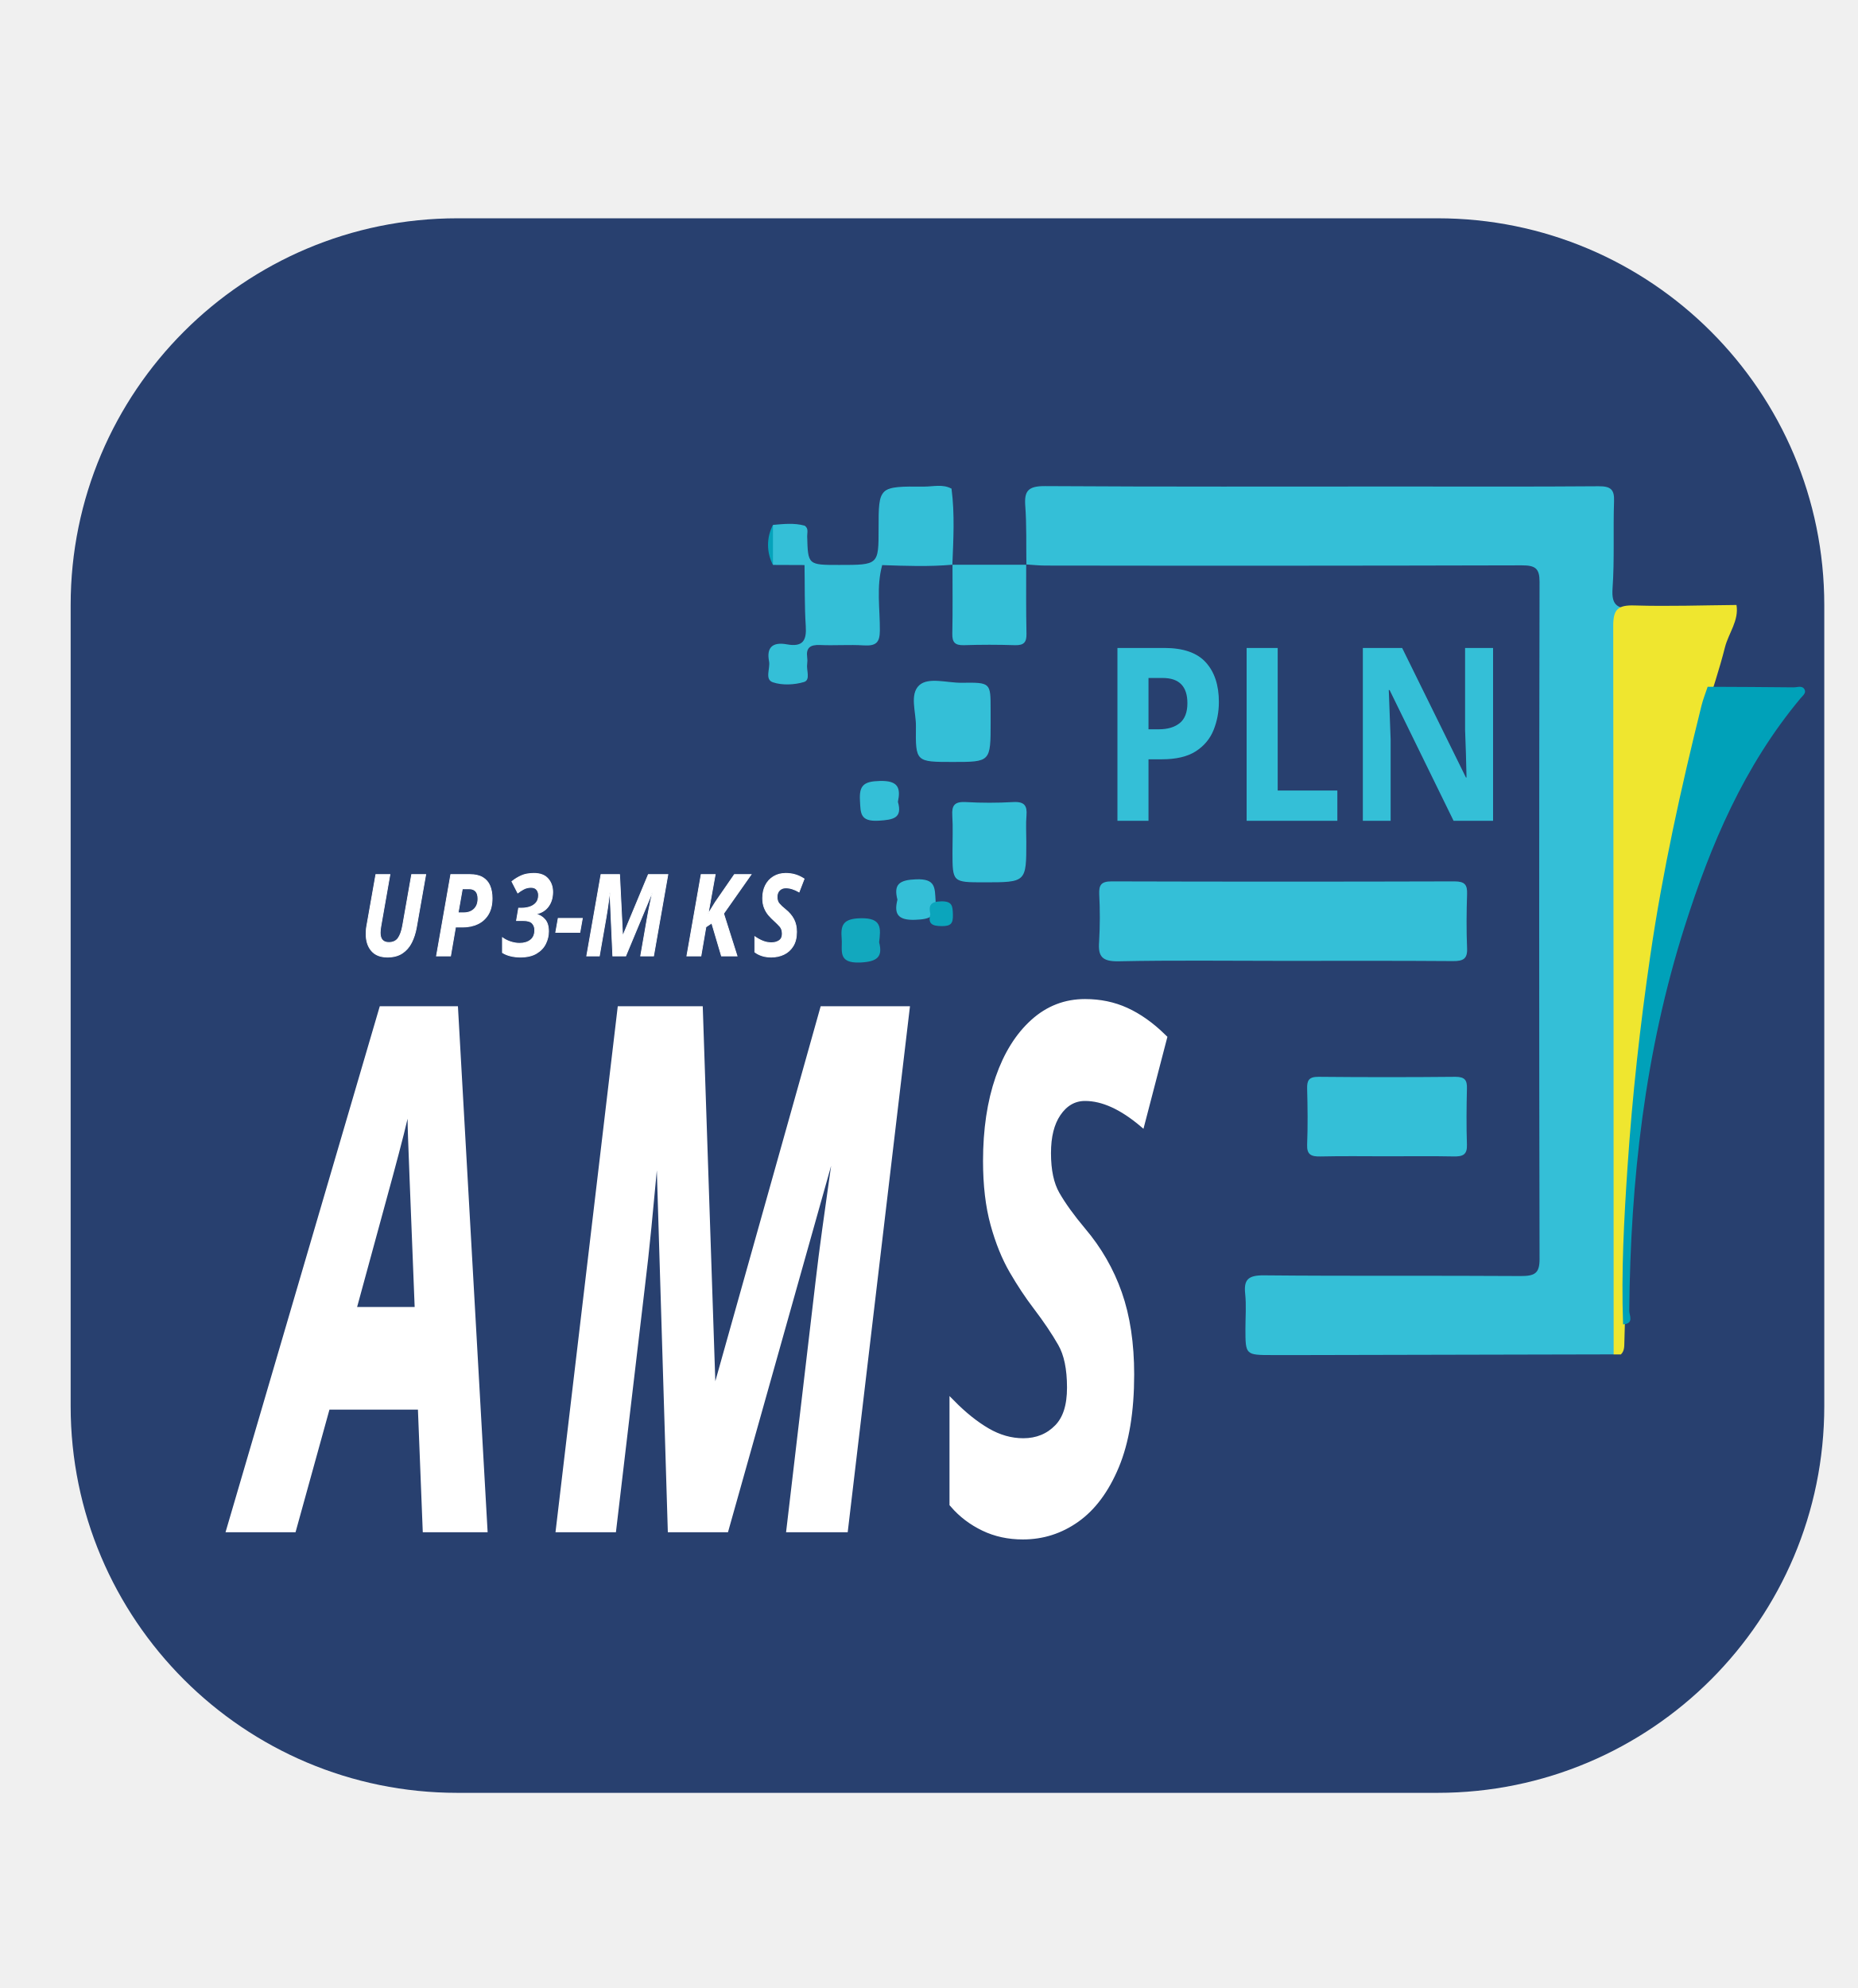
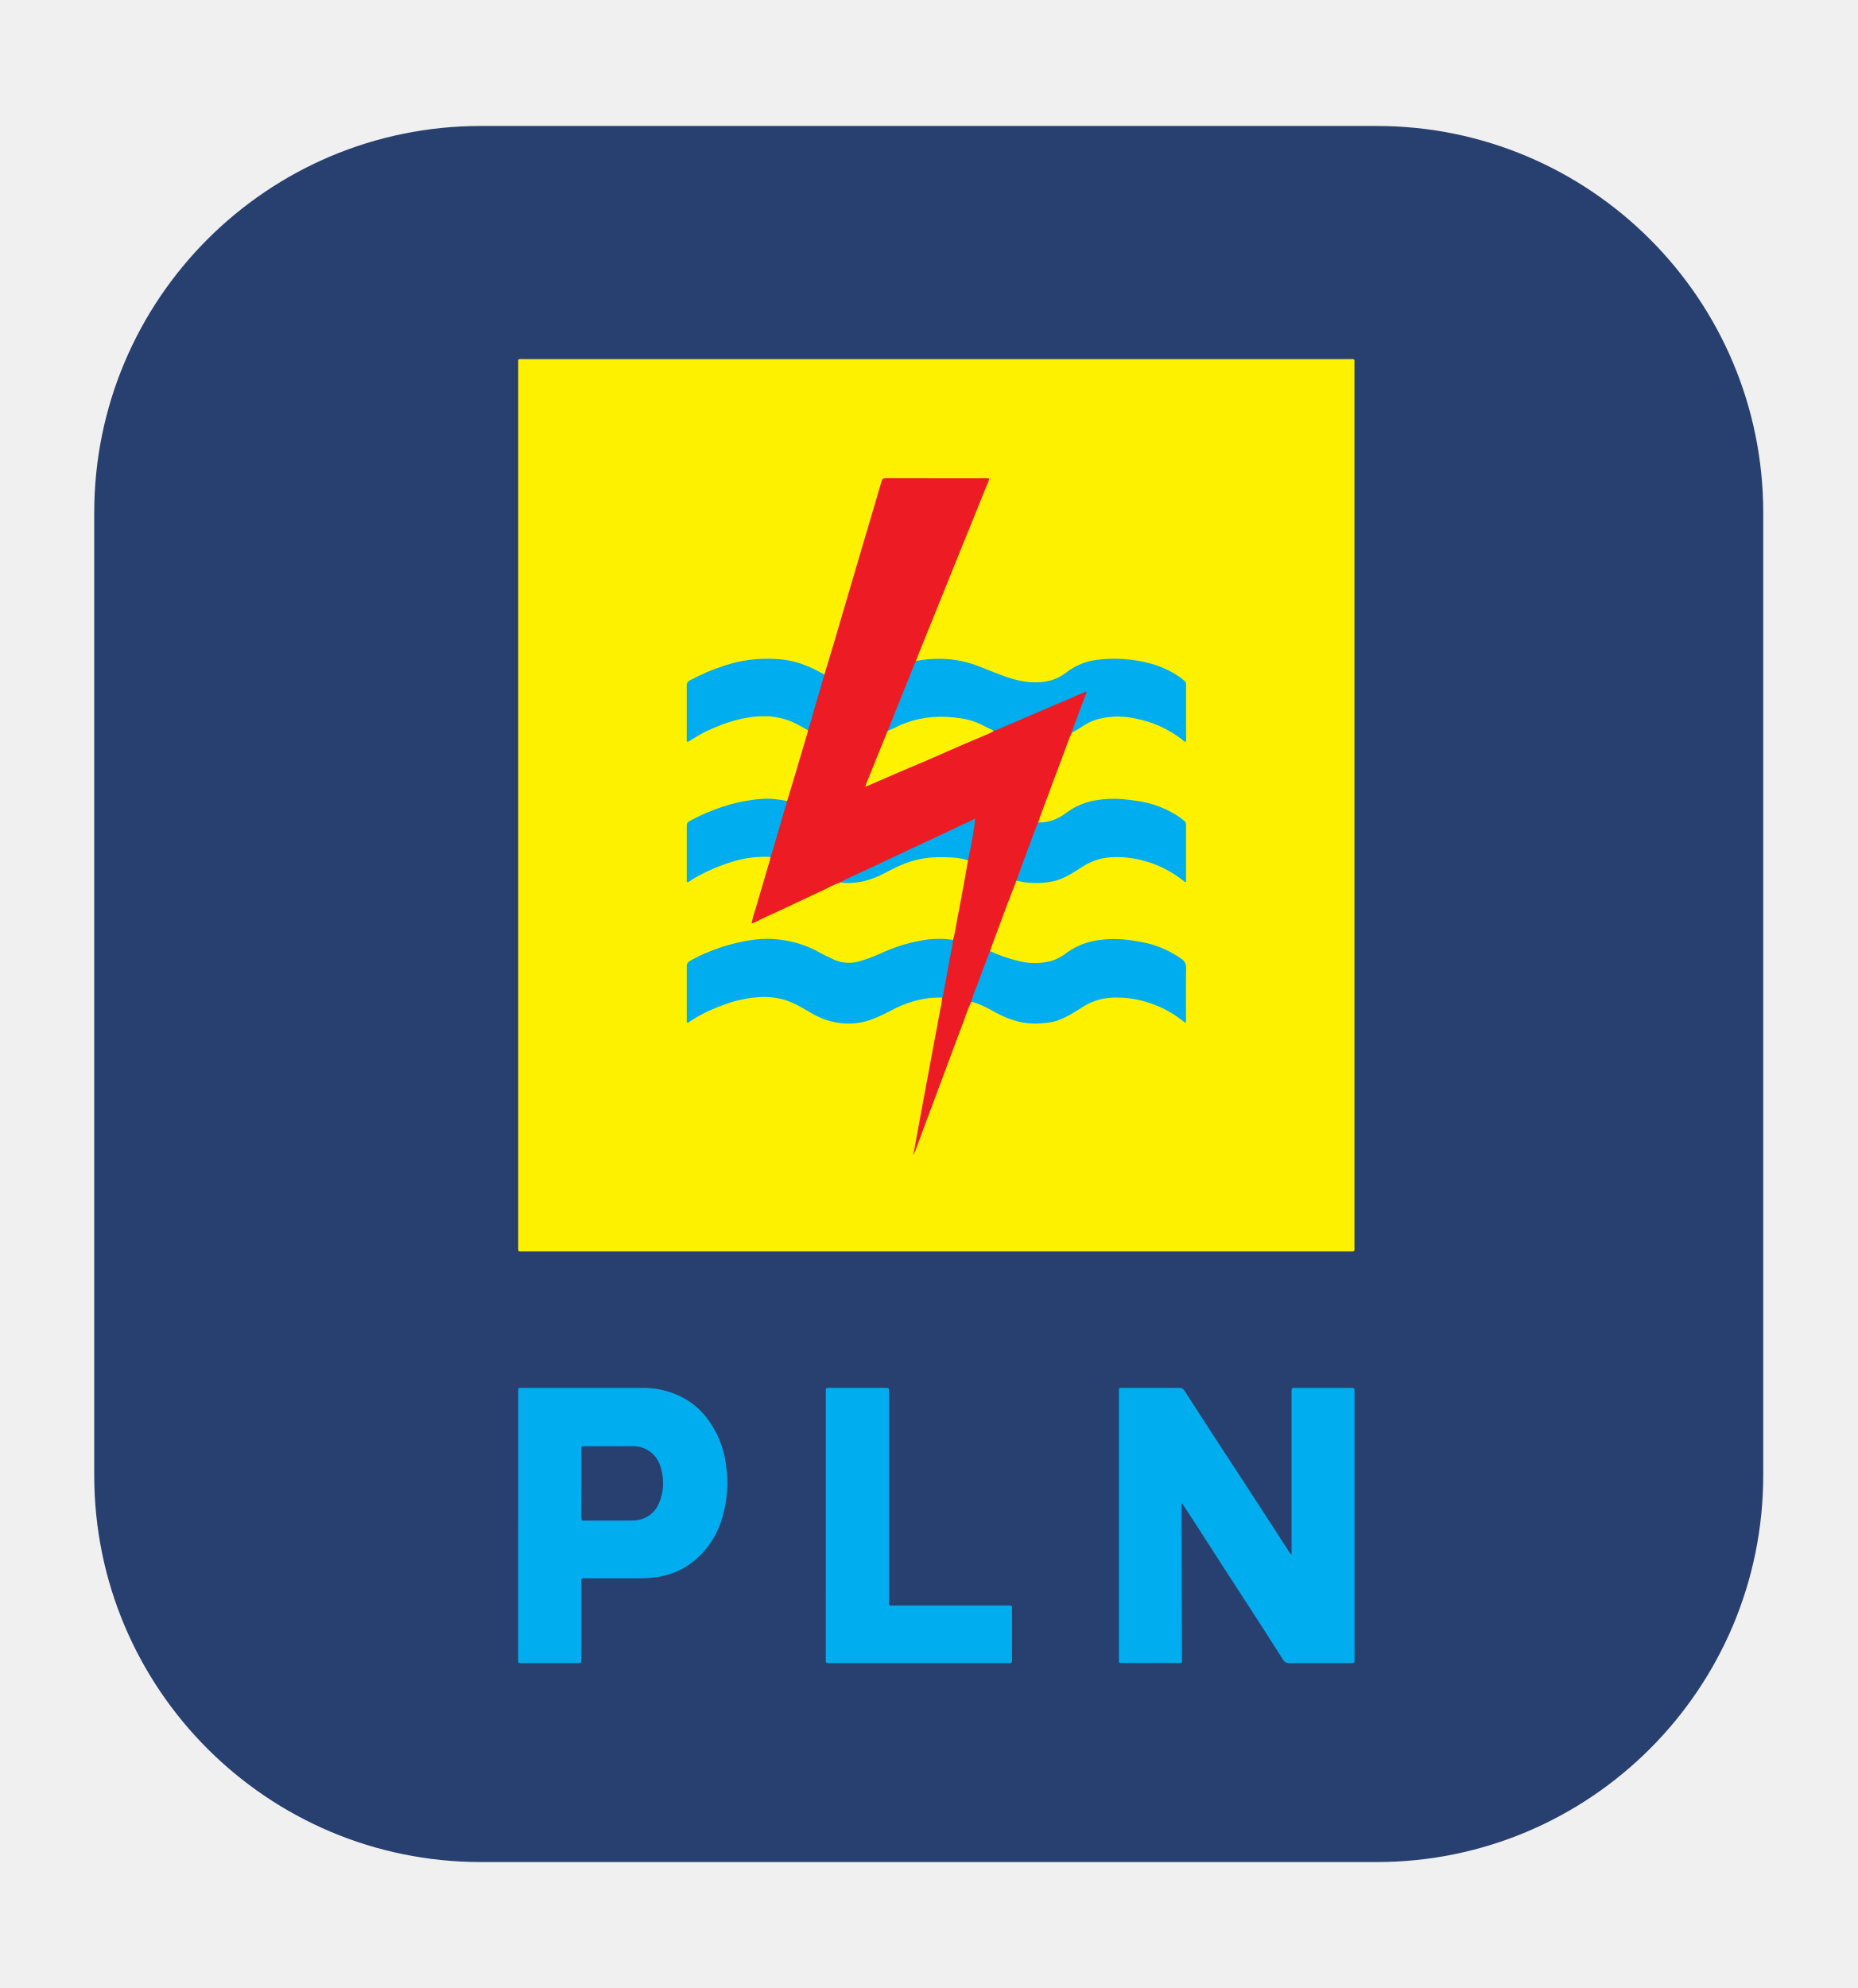
<svg xmlns="http://www.w3.org/2000/svg" id="Layer_1" data-name="Layer 1" viewBox="0 0 1009.29 1080">
  <defs>
-     <style>.cls-1{fill:#28406f;}.cls-13,.cls-2{fill:#34bfd7;}.cls-3{fill:#efe62f;}.cls-4{fill:#00a1b9;}.cls-5{fill:#0ba5bc;}.cls-6{fill:#12a8be;}.cls-7{fill:#69c8d6;}.cls-8{fill:#05a3bb;}.cls-9{font-size:61.85px;stroke-width:0.5px;font-family:Montserrat-BoldItalic, Montserrat;}.cls-14,.cls-9{fill:#fff;stroke:#fff;stroke-miterlimit:10;font-weight:700;font-style:italic;}.cls-10{letter-spacing:-0.01em;}.cls-11{letter-spacing:-0.02em;}.cls-12{letter-spacing:0em;}.cls-13{font-size:131.5px;font-family:Barlow-ExtraBold, Barlow;font-weight:800;}.cls-14{font-size:391.8px;stroke-width:6px;font-family:Humanist521BT-BoldItalic, Humanst521 BT;letter-spacing:0.1em;}</style>
+     <style>.cls-1{fill:#28406f;}.cls-2{fill:#fef100;}.cls-3{fill:#00aeef;}.cls-4{fill:#ed1c24;}.cls-5{fill:#f4731a;}.cls-6{fill:#fff200;}</style>
  </defs>
-   <rect class="cls-1" x="38.39" y="118.59" width="952.87" height="855.39" rx="210.13" />
-   <path class="cls-2" d="M557.71,306.84c-.15-10.75.17-21.53-.62-32.23-.58-8,1.7-10.59,10.8-10.53,64.26.41,128.53.22,192.8.22,35.95,0,71.91.15,107.86-.14,6.73-.06,8.7,1.83,8.48,8.07-.55,15.82.3,31.71-.82,47.49-.68,9.62,3,11.15,12.18,11,18.37-.28,36.8-1.25,55.16.59-3.21,3.89-7.89,3.41-12.27,3.47q-20.53.27-41,0c-7.34-.09-10.51,2.84-10.17,9.64.16,3.28,0,6.58,0,9.87,0,122.3.21,244.61-.46,366.91,0,4.94,1.42,10.28-2.77,14.58l-168.06.37H691.56c-14.83,0-14.83,0-14.83-14.38,0-6.28.53-12.62-.13-18.84-.82-7.64,1.45-10.18,10.25-10.09,46.48.46,93,.06,139.44.38,7.63,0,10.27-1.42,10.26-9.18q-.4-184,0-368c0-7.28-2.32-8.93-9.69-8.91q-129.42.33-258.83.12c-3.47,0-6.94-.4-10.41-.61Z" />
-   <path class="cls-3" d="M876.81,735.82q0-197.94-.23-395.9c0-8.68,2.35-11.31,11.61-11,18.44.57,36.91-.1,55.37-.26,1.41,8.51-4.33,15.32-6.27,23-3,11.94-7,23.66-10.58,35.47,2.48,3.54.6,7-.29,10.43-13,50.05-23.72,100.53-30.11,151.73-5.29,42.4-9.93,84.84-12.16,127.54-.92,17.42-.93,34.8-1.51,52.19-.07,2.4.09,4.86-1.88,6.78Z" />
-   <path class="cls-2" d="M696.78,522c-29.61,0-59.23-.39-88.82.23-9.25.2-11.34-2.72-10.74-10.58a235.24,235.24,0,0,0,.06-26c-.16-4.78,1-6.85,6.78-6.83q93.12.27,186.26,0c5.65,0,7,1.89,6.85,6.76-.31,9.87-.41,19.76,0,29.61.26,5.74-2.15,7-7.77,6.93C758.55,521.88,727.67,522,696.78,522Z" />
-   <path class="cls-4" d="M881.94,719.47c-1.05-28.68.52-57.36,2.44-85.91,2.57-38.26,6.8-76.43,12.36-114.49,6.69-45.75,16.64-90.82,27.8-135.71.86-3.48,2.22-6.84,3.35-10.26,15.59.08,31.18.12,46.77.31,2,0,4.76-1.22,5.93,1.27.88,1.86-1,3.22-2.17,4.61-30.83,36.92-48.88,79.58-63,124-21.67,68.11-29.47,138-30.12,208.75C885.27,714.58,888.06,719.06,881.94,719.47Z" />
-   <path class="cls-2" d="M753.72,628.17c-12.08,0-24.17-.19-36.24.09-5.17.12-7.42-1.08-7.22-6.41.4-10.14.27-20.31,0-30.46-.09-4.3.81-6.45,6.19-6.4q37.2.36,74.39,0c5.3,0,6.36,2,6.25,6.36-.23,10.15-.34,20.32,0,30.47.2,5.29-2,6.56-7.22,6.43C777.88,628,765.8,628.17,753.72,628.17Z" />
-   <path class="cls-2" d="M437.22,285.57c2.27,1.53,1.33,3.8,1.38,5.77.42,15.57.39,15.57,17.36,15.57,21.44,0,21.44,0,21.44-19.73,0-22.92,0-23,24.82-22.83,4.92,0,10.08-1.48,14.81,1.13-3.94,3.52-8.93,2.65-13.6,2.71-23.44.33-20.93-2.46-21.27,20.54-.09,6.16,1.57,12.65-2.8,18.27-3.25,11.77-1.18,23.75-1.27,35.62-.06,6.32-1.95,8.39-8.63,8-7.92-.51-15.92.15-23.86-.21-5.48-.25-7.67,1.61-7,6.67a12.63,12.63,0,0,1,0,3.58c-.54,3.41,2,8.73-1.77,9.86-5.21,1.55-11.82,1.86-16.85.15-4.65-1.57-1.34-7.49-2.1-11.41-1.44-7.37,1.75-10.66,9.72-9.21,8.93,1.63,10.71-2.44,10.23-9.89-.71-11-.49-22.11-.67-33.16C433.12,299.83,432.75,292.69,437.22,285.57Z" />
-   <path class="cls-2" d="M517.49,306.82l40.22,0-.11-.11c0,12.51-.11,25,.16,37.51.09,4.5-1.2,6.46-6.35,6.28-9.18-.3-18.39-.3-27.57,0-5.12.17-6.47-1.74-6.38-6.27.26-12.49.09-25,.1-37.5Z" />
-   <path class="cls-2" d="M557.67,457.33c0,22,0,22-22.93,22-17.19,0-17.19,0-17.19-16.59,0-6.58.31-13.18-.1-19.74-.33-5.27,1.08-7.62,7.29-7.27a228.39,228.39,0,0,0,25.77,0c6.25-.36,7.68,2.08,7.25,7.29C557.36,447.74,557.67,452.55,557.67,457.33Z" />
-   <path class="cls-2" d="M538.28,392.39c0,21.55,0,21.55-20.59,21.55-20.06,0-20.25,0-20-19.38.1-7.63-3.59-17.35,1.82-22.31,5-4.54,15.12-1.23,23-1.33,15.75-.22,15.75-.07,15.76,14.32Z" />
-   <path class="cls-2" d="M479.36,307c0-11.34.25-22.7-.18-34-.23-6,2.2-7.79,8.31-7.57,9.83.37,19.69.09,29.54.08,1.81,13.77,1,27.55.46,41.34l.07-.07C504.83,307.92,492.1,307.44,479.36,307Z" />
-   <path class="cls-2" d="M487.64,488.75c-2.19-8.42,1.11-10.71,10.13-11.05,10.7-.4,10.15,4.55,10.61,11.73.54,8.53-2.81,9.94-11.1,10.26C487.31,500.06,485.84,496,487.64,488.75Z" />
-   <path class="cls-5" d="M505.53,496.66c-1.09-4.87.19-6.87,5.83-7,6.11-.12,6.29,2.53,6.42,7.24.14,4.89-1.17,6.28-6.19,6.22S504.1,501.93,505.53,496.66Z" />
-   <path class="cls-6" d="M477.69,511.9c2,7.71-.7,10.58-10.35,11-12.48.49-9.47-6.62-10-13-.58-7.22.57-10.84,10.27-11.05C479.34,498.56,478.58,504.37,477.69,511.9Z" />
-   <path class="cls-2" d="M487.9,435.61c2.51,8.73-2.24,9.76-10.49,10.24-10.26.59-9.75-4.24-10.14-11.09-.45-8.09,2.11-10.3,10.87-10.5C488.09,424,489.47,428.07,487.9,435.61Z" />
-   <path class="cls-2" d="M437.22,285.57q0,10.69-.05,21.4L420,306.9a52.39,52.39,0,0,1,0-21.74C425.77,284.66,431.52,284,437.22,285.57Z" />
-   <path class="cls-7" d="M615.26,407.62c3.55-7.37,10.2-2.61,15.41-3.47C626.8,410.24,620.33,406.19,615.26,407.62Z" />
-   <path class="cls-8" d="M420,285.16V306.9A23.49,23.49,0,0,1,420,285.16Z" />
-   <path class="cls-2" d="M437.09,361.15c1.36,6.34-1.26,8.64-8.54,8.74-7.67.12-8.66-3-8.72-9.05-.07-6.57,1.33-9.5,9.34-9.4S437.81,355.37,437.09,361.15Z" />
-   <text class="cls-9" transform="translate(195.39 519.29) scale(0.83 1)">U<tspan class="cls-10" x="48.74" y="0">P</tspan>
-     <tspan x="93.09" y="0">3-M</tspan>
-     <tspan class="cls-11" x="212.65" y="0">K</tspan>
-     <tspan class="cls-12" x="257.5" y="0">S</tspan>
-   </text>
-   <text class="cls-13" transform="translate(597.13 445.9) scale(0.85 1)">PLN</text>
-   <text class="cls-14" transform="translate(138.48 829.4) scale(0.56 1)">AMS</text>
+   <rect class="cls-1" x="51.2" y="68.43" width="906.89" height="943.15" rx="210.13" />
+   <path class="cls-2" d="M281.59,437.14q0-119.52,0-239c0-3.53-.48-3.05,3.15-3.05h448c3.77,0,3.23-.47,3.23,3.2q0,239.17,0,478.34c0,3.54.52,3.16-3.06,3.16H284.7c-3.6,0-3.1.47-3.11-3.09Q281.58,556.89,281.59,437.14Z" />
+   <path class="cls-3" d="M701.8,844.52V833q0-34.28,0-68.55c0-2.78,0-5.56,0-8.35,0-2.09,0-2.1,2-2.1h21.64c2.85,0,5.7,0,8.56,0,2,0,2,0,2,2.13V900.7c0,3,.39,2.79-2.75,2.79-10.82,0-21.64,0-32.45,0a3.72,3.72,0,0,1-3.66-1.9c-5.74-9.07-11.56-18.08-17.38-27.09-5.09-7.88-10.22-15.74-15.31-23.62s-10.14-15.77-15.22-23.65c-2.23-3.46-4.51-6.89-6.9-10.54a4.92,4.92,0,0,0-.3,2.65q.09,40.59.2,81.17c0,3.23.46,2.94-2.83,2.94H610.58c-.52,0-1.05,0-1.58,0-.79,0-1.07-.36-1-1.1,0-.45,0-.9,0-1.35q0-72.27,0-144.54c0-2.72-.23-2.47,2.36-2.47,10.14,0,20.28,0,30.42,0a2.93,2.93,0,0,1,2.86,1.58c6.23,9.73,12.54,19.41,18.84,29.09,6,9.18,12,18.34,18,27.53q10,15.38,19.94,30.79A3.46,3.46,0,0,0,701.8,844.52Z" />
+   <path class="cls-3" d="M281.59,828.58V756.19c0-2.38-.11-2.17,2.22-2.17h63.33a55.73,55.73,0,0,1,9.22.42c11.07,1.84,20.42,6.68,27.49,15.59a52.21,52.21,0,0,1,10.59,25.47,66.52,66.52,0,0,1-1.85,28.55,47.3,47.3,0,0,1-13.81,22.55,41,41,0,0,1-20.15,9.89,63,63,0,0,1-11.86.94c-9.32,0-18.63,0-27.95,0a13.71,13.71,0,0,1-1.57,0c-1.15-.12-1.45.47-1.38,1.48,0,.52,0,1.05,0,1.57v41c0,1.94,0,2-2,2h-30c-2.5,0-2.32.19-2.32-2.29V828.58Z" />
+   <path class="cls-3" d="M448.71,828.62V757.35c0-.45,0-.9,0-1.36,0-1.94,0-2,2-2h30.2c2.11,0,2.12,0,2.13,2.06V869.31c0,3.34-.33,2.93,2.83,2.93H547.4c2.77,0,2.51-.27,2.51,2.56q0,13.08,0,26.16c0,.45,0,.91,0,1.36.07.89-.37,1.21-1.21,1.17-.52,0-1.05,0-1.57,0H451.56c-3.2,0-2.84.34-2.84-2.93Q448.7,864.59,448.71,828.62Z" />
+   <path class="cls-4" d="M582.34,398.13c-1.6,3.24-2.65,6.69-3.92,10.05q-5.91,15.57-11.65,31.19a75.14,75.14,0,0,0-2.63,7.42,3.12,3.12,0,0,1-.33,2.18c-3.24,9-6.69,17.84-10,26.78a5.21,5.21,0,0,1-1.55,2.69c-1.64,4.26-3.3,8.51-4.91,12.78q-4.53,12.07-9,24.19c-.16.42-.26.86-.39,1.29a4.39,4.39,0,0,1-.52,2.82c-2.79,7.53-5.66,15-8.44,22.57a4.53,4.53,0,0,1-1.25,2.1,103.64,103.64,0,0,0-4,10.25c-3.47,9.11-6.83,18.26-10.24,27.39q-5.71,15.28-11.42,30.56l-5,13.49c-.41.13-.6,0-.46-.43q1.72-9.39,3.44-18.78,2.83-15.36,5.69-30.7c1.69-9.05,3.42-18.1,5.09-27.16A51.3,51.3,0,0,0,512,542c-.59-.94-.17-1.9,0-2.84,1.61-8.69,3.29-17.38,4.87-26.08a4.13,4.13,0,0,1,1-2.46c1-3.6,1.5-7.32,2.21-11,1.54-7.85,3-15.72,4.41-23.59.53-2.86,1-5.74,1.49-8.61-.61-1.12-.09-2.21.11-3.29,1.09-6,2.21-11.93,3.38-18.4-2.43,1-4.43,1.93-6.41,2.87-13.14,6.24-26.33,12.37-39.49,18.57-8.21,3.87-16.47,7.59-24.6,11.62-.78.39-1.61.17-2.34.56a49.32,49.32,0,0,0-7.15,3.22l-22.14,10.4c-3.87,1.81-7.73,3.64-11.63,5.35-2.39,1-4.57,2.55-7.3,3.34a46.37,46.37,0,0,1,1.91-7.18c2.69-9.28,5.45-18.54,8.18-27.81a10.16,10.16,0,0,0,.21-1.1c-.46-.84,0-1.61.2-2.38,2.5-8.41,5-16.82,7.41-25.27a5.13,5.13,0,0,1,1.39-2.76c1.42-4.72,2.86-9.43,4.27-14.15q3.31-11.16,6.61-22.34a5.5,5.5,0,0,0,.41-2c-.19-2.32.82-4.39,1.43-6.52q3-10.25,6-20.46a6.09,6.09,0,0,1,1.5-3.21c1.63-5.38,3.3-10.76,4.89-16.15q5.58-18.88,11.12-37.79,6.19-21.06,12.43-42.1c.9-3,1.82-6,2.66-9.07.3-1.07.74-1.63,2-1.63q27.93.08,55.88.05a3,3,0,0,1,.57.14,11.77,11.77,0,0,1-1.31,3.73c-3.59,9-7.26,17.94-10.89,26.92q-7,17.32-14,34.66Q505,340.81,498.7,356.34c-.36.9-.67,1.83-1,2.75.5,1.14-.3,2-.67,2.94q-7,17.69-14.25,35.3c-3.85,9.52-7.67,19-11.64,28.83,5.54-1.9,10.47-4.31,15.49-6.47,8.14-3.49,16.29-7,24.41-10.51,9.57-4.18,19.24-8.12,28.72-12.48q21.43-9,42.71-18.42c2.13-.94,4.31-1.74,6.44-2.66,1.15-.49,2.25-.25,1.71,1.18C587.89,383.92,586,391.39,582.34,398.13Z" />
+   <path class="cls-3" d="M517.83,510.58c-.33,3.59-1.22,7.08-1.85,10.62-1.15,6.58-2.41,13.13-3.63,19.69A8.41,8.41,0,0,1,512,542a47.13,47.13,0,0,0-11.86,1,59.83,59.83,0,0,0-12.92,4.44c-5.48,2.75-10.86,5.78-16.83,7.42a37.11,37.11,0,0,1-13.4,1,39.85,39.85,0,0,1-16.22-5.56c-4.6-2.64-9.16-5.46-14.27-7.06a41.08,41.08,0,0,0-14.93-1.47,67,67,0,0,0-19.62,4.62A81,81,0,0,0,374.72,555c-.4.27-.79.74-1.4.54a2.64,2.64,0,0,1-.15-1.52c0-9.69,0-19.39,0-29.08a2.85,2.85,0,0,1,1.62-2.82,75.06,75.06,0,0,1,10.3-5,99,99,0,0,1,21.33-6.12,57.38,57.38,0,0,1,17.92-.45,56.38,56.38,0,0,1,20,6.37c2.75,1.54,5.58,2.88,8.42,4.23a19.68,19.68,0,0,0,13.61,1.23,73.77,73.77,0,0,0,11.81-4.28c.89-.39,1.77-.8,2.66-1.18a90,90,0,0,1,22-6.36A53.74,53.74,0,0,1,517.83,510.58Z" />
+   <path class="cls-3" d="M582.34,398.13c.78-3.13,2.15-6.05,3.23-9.07,1.49-4.16,3.1-8.28,4.66-12.41a1,1,0,0,0,0-1l-9.3,4-1,.47c-4.55,1.92-9.12,3.81-13.64,5.78q-9.06,3.94-18.14,7.81c-2.69,1.15-5.33,2.38-8.08,3.37a6.41,6.41,0,0,1-3.57-1.16c-11-6.2-22.84-6.78-34.9-5.1-5.86.81-11.39,3.07-16.7,5.76-.78.4-1.58.94-2.54.48q3.69-9.25,7.39-18.51,3.58-8.94,7.21-17.86c.22-.56.5-1.09.76-1.63a68.1,68.1,0,0,1,17-1,58,58,0,0,1,16,3.48c6.73,2.49,13.28,5.55,20.22,7.46,6.59,1.82,13.31,2.38,20,.66a25.36,25.36,0,0,0,8.55-4.39,33.8,33.8,0,0,1,16-6.74,75,75,0,0,1,30.33,2.12,51,51,0,0,1,15.37,7.26c.91.65,1.71,1.45,2.59,2.14a1.78,1.78,0,0,1,.7,1.56c0,10.43,0,20.86,0,31.42a3.26,3.26,0,0,1-2-1.13,59.16,59.16,0,0,0-25.77-11.59,43,43,0,0,0-18.11-.1,28.09,28.09,0,0,0-10.3,4.32C586.4,395.86,584.33,396.94,582.34,398.13Z" />
+   <path class="cls-3" d="M527.78,544.19a66.91,66.91,0,0,1,2.89-8.23c2.27-6.25,4.65-12.46,7-18.68a3.28,3.28,0,0,1,.32-.58,80.16,80.16,0,0,0,14.6,5.15,35.55,35.55,0,0,0,18.26.29,23.2,23.2,0,0,0,7.84-3.84,37.55,37.55,0,0,1,15.79-7.17,61.16,61.16,0,0,1,21.46-.1c2.52.42,5,.83,7.52,1.42a53.4,53.4,0,0,1,17.92,8.06c.25.17.5.34.74.52a5.43,5.43,0,0,1,2.41,4.89c-.18,9.09-.08,18.18-.08,27.27v2.12c-.55.38-.83.07-1.1-.16a58.22,58.22,0,0,0-19.43-10.51A55.9,55.9,0,0,0,604.2,542a32.43,32.43,0,0,0-16.63,5.5c-4.52,2.94-9.1,5.81-14.35,7.34a32.78,32.78,0,0,1-6.43,1,39.62,39.62,0,0,1-13.65-.9,52,52,0,0,1-11.26-4.41C537.36,548.09,532.87,545.44,527.78,544.19Z" />
+   <path class="cls-3" d="M552.28,478.44c1.47-4.07,2.92-8.15,4.42-12.21q3.39-9.14,6.82-18.25a12.27,12.27,0,0,1,.62-1.19c5.66.24,10.61-1.83,15.05-5.05a36.28,36.28,0,0,1,16.34-7,58.8,58.8,0,0,1,14.57-.6c5.66.6,11.33,1.25,16.78,3a55.18,55.18,0,0,1,14.46,7.08c.86.6,1.6,1.36,2.41,2a1.86,1.86,0,0,1,.71,1.56c0,10.42,0,20.85,0,31.23-.76.35-1.07-.21-1.44-.51a59.25,59.25,0,0,0-22.12-11.06,55,55,0,0,0-17.58-1.7A31.68,31.68,0,0,0,588,471c-4.3,2.7-8.54,5.57-13.43,7.18a33.86,33.86,0,0,1-8.18,1.4A42.66,42.66,0,0,1,552.28,478.44Z" />
+   <path class="cls-3" d="M447.92,366.49c-2.16,7.44-4.3,14.88-6.51,22.31a66.47,66.47,0,0,1-2.45,7.88c-2.1-1.16-4.17-2.36-6.3-3.45-8.13-4.16-16.76-4.9-25.63-3.49a71.87,71.87,0,0,0-14.94,4,87,87,0,0,0-16.86,8.4,3.43,3.43,0,0,1-1.92.87,3.66,3.66,0,0,1-.15-1.68c0-9.61,0-19.23,0-28.84a2.86,2.86,0,0,1,1.81-2.92,107.42,107.42,0,0,1,18.79-8,73.41,73.41,0,0,1,27.47-3.59,49.72,49.72,0,0,1,15.18,3A67.71,67.71,0,0,1,447.92,366.49Z" />
+   <path class="cls-3" d="M427.67,435.13c-1.84,6.37-3.64,12.74-5.54,19.09-1.13,3.78-2.08,7.62-3.46,11.32a59.22,59.22,0,0,0-20.86,2.63,103,103,0,0,0-20.95,9.15c-1.15.63-2.07,1.69-3.42,2-.46-.48-.27-1-.27-1.51,0-9.7,0-19.39,0-29.08a2.73,2.73,0,0,1,1.66-2.77,107.89,107.89,0,0,1,17.7-7.66A92.12,92.12,0,0,1,413.81,434C418.47,433.58,423.08,434.32,427.67,435.13Z" />
+   <path class="cls-3" d="M456.59,479.32c1.76-1,3.54-1.9,5.38-2.74,6.45-2.95,12.92-5.9,19.32-9,5-2.4,10-4.74,15-7.06,8-3.7,16-7.37,23.95-11.26,3.15-1.55,6.48-2.71,9.51-4.58.31,1.66-2.14,16-3.84,22.68-5.37-1.73-10.92-1.67-16.47-1.67a51.34,51.34,0,0,0-20.05,4.38c-3,1.27-5.94,2.8-8.85,4.34-6.93,3.67-14.28,5.78-22.22,5.23A13,13,0,0,1,456.59,479.32Z" />
+   <path class="cls-5" d="M496.61,625.45l.46.43c-.13.41-.24.83-.4,1.23,0,.11-.18.18-.32.31A1.84,1.84,0,0,1,496.61,625.45Z" />
+   <path class="cls-1" d="M315.88,805.65v-18c0-2,0-2,2.11-2,8.41,0,16.82.1,25.23,0,8-.13,14,4.45,16,12.15,1.66,6.41,1.59,12.81-1.23,19a14.92,14.92,0,0,1-12.68,9.13,61.77,61.77,0,0,1-6.53.14h-21c-1.93,0-1.95,0-2-2Q315.87,814.79,315.88,805.65Z" />
+   <path class="cls-6" d="M482.34,397.09q3.32-1.38,6.52-3a33.88,33.88,0,0,1,3.54-1.41c9.61-3.55,19.53-4,29.5-2.47a37.58,37.58,0,0,1,13.16,4.37c1.62.93,3.43,1.5,5,2.55-.93.48-1.83,1-2.79,1.44-4.55,1.95-9.12,3.82-13.66,5.78-6.59,2.86-13.15,5.79-19.75,8.65-4.12,1.78-8.29,3.47-12.42,5.25-7,3-14,6.06-21.24,9.2a22.42,22.42,0,0,1,1.72-4.72c3.33-8.36,6.73-16.69,10.11-25A5.7,5.7,0,0,1,482.34,397.09Z" />
</svg>
